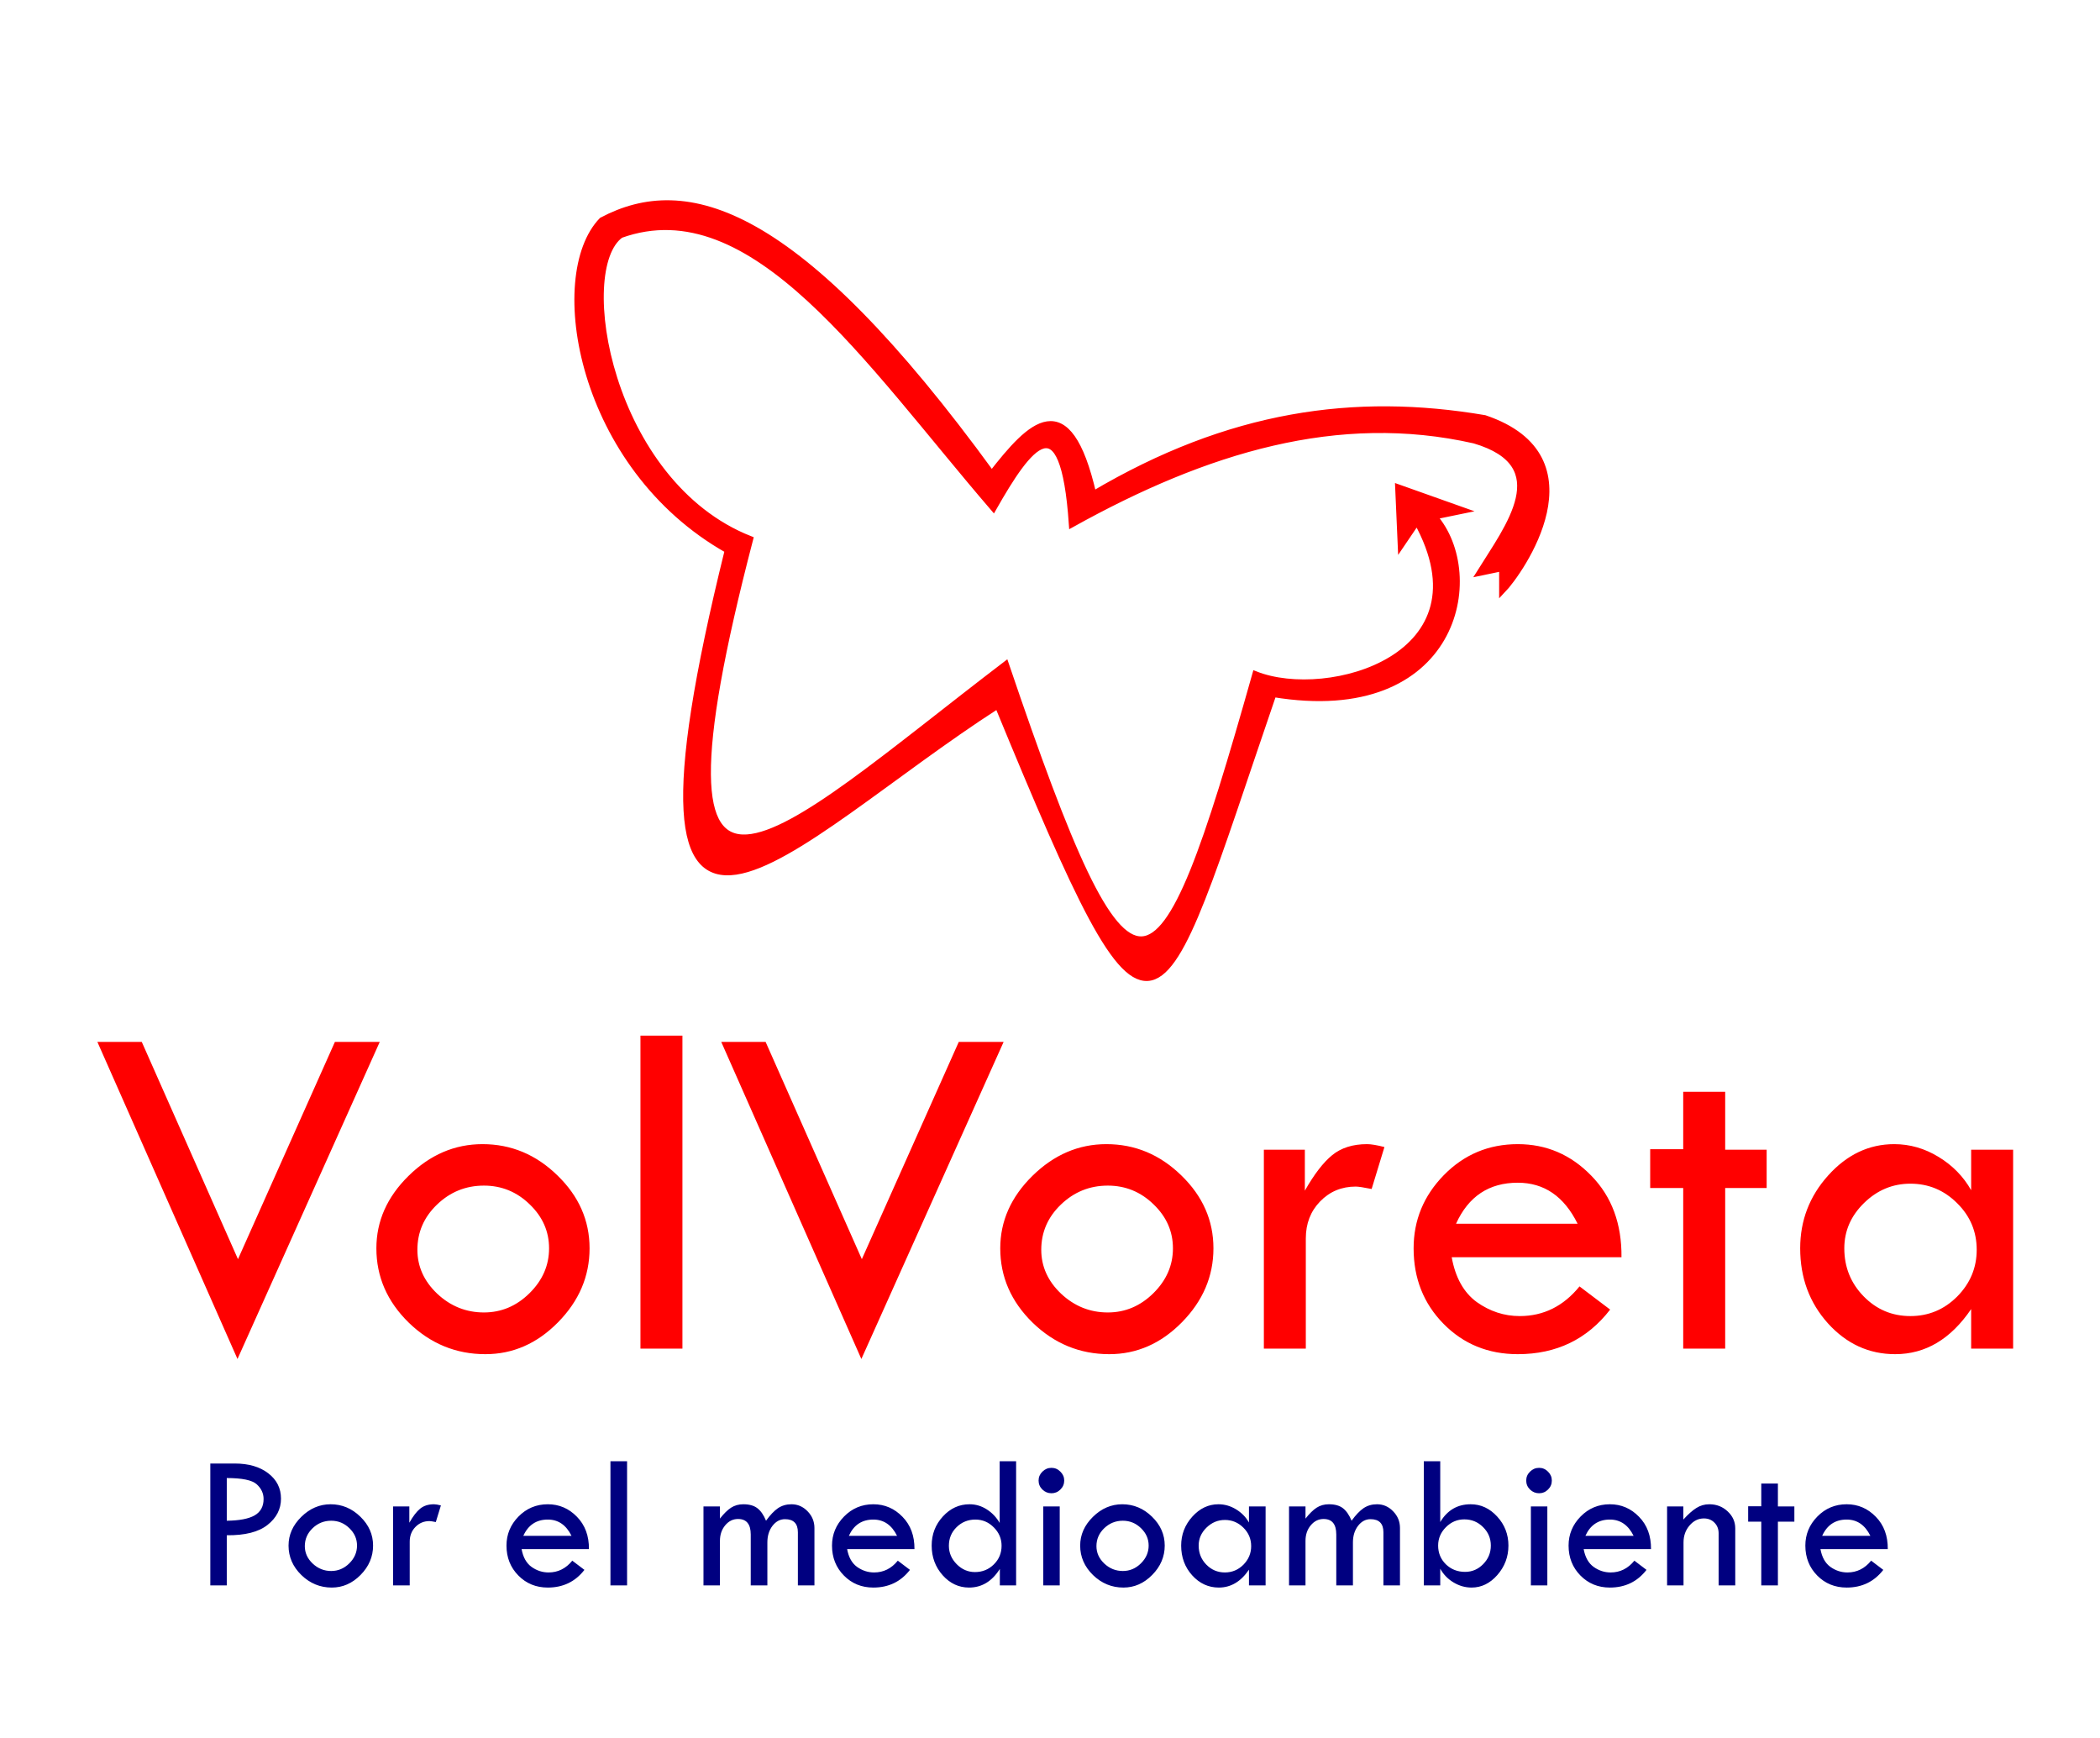
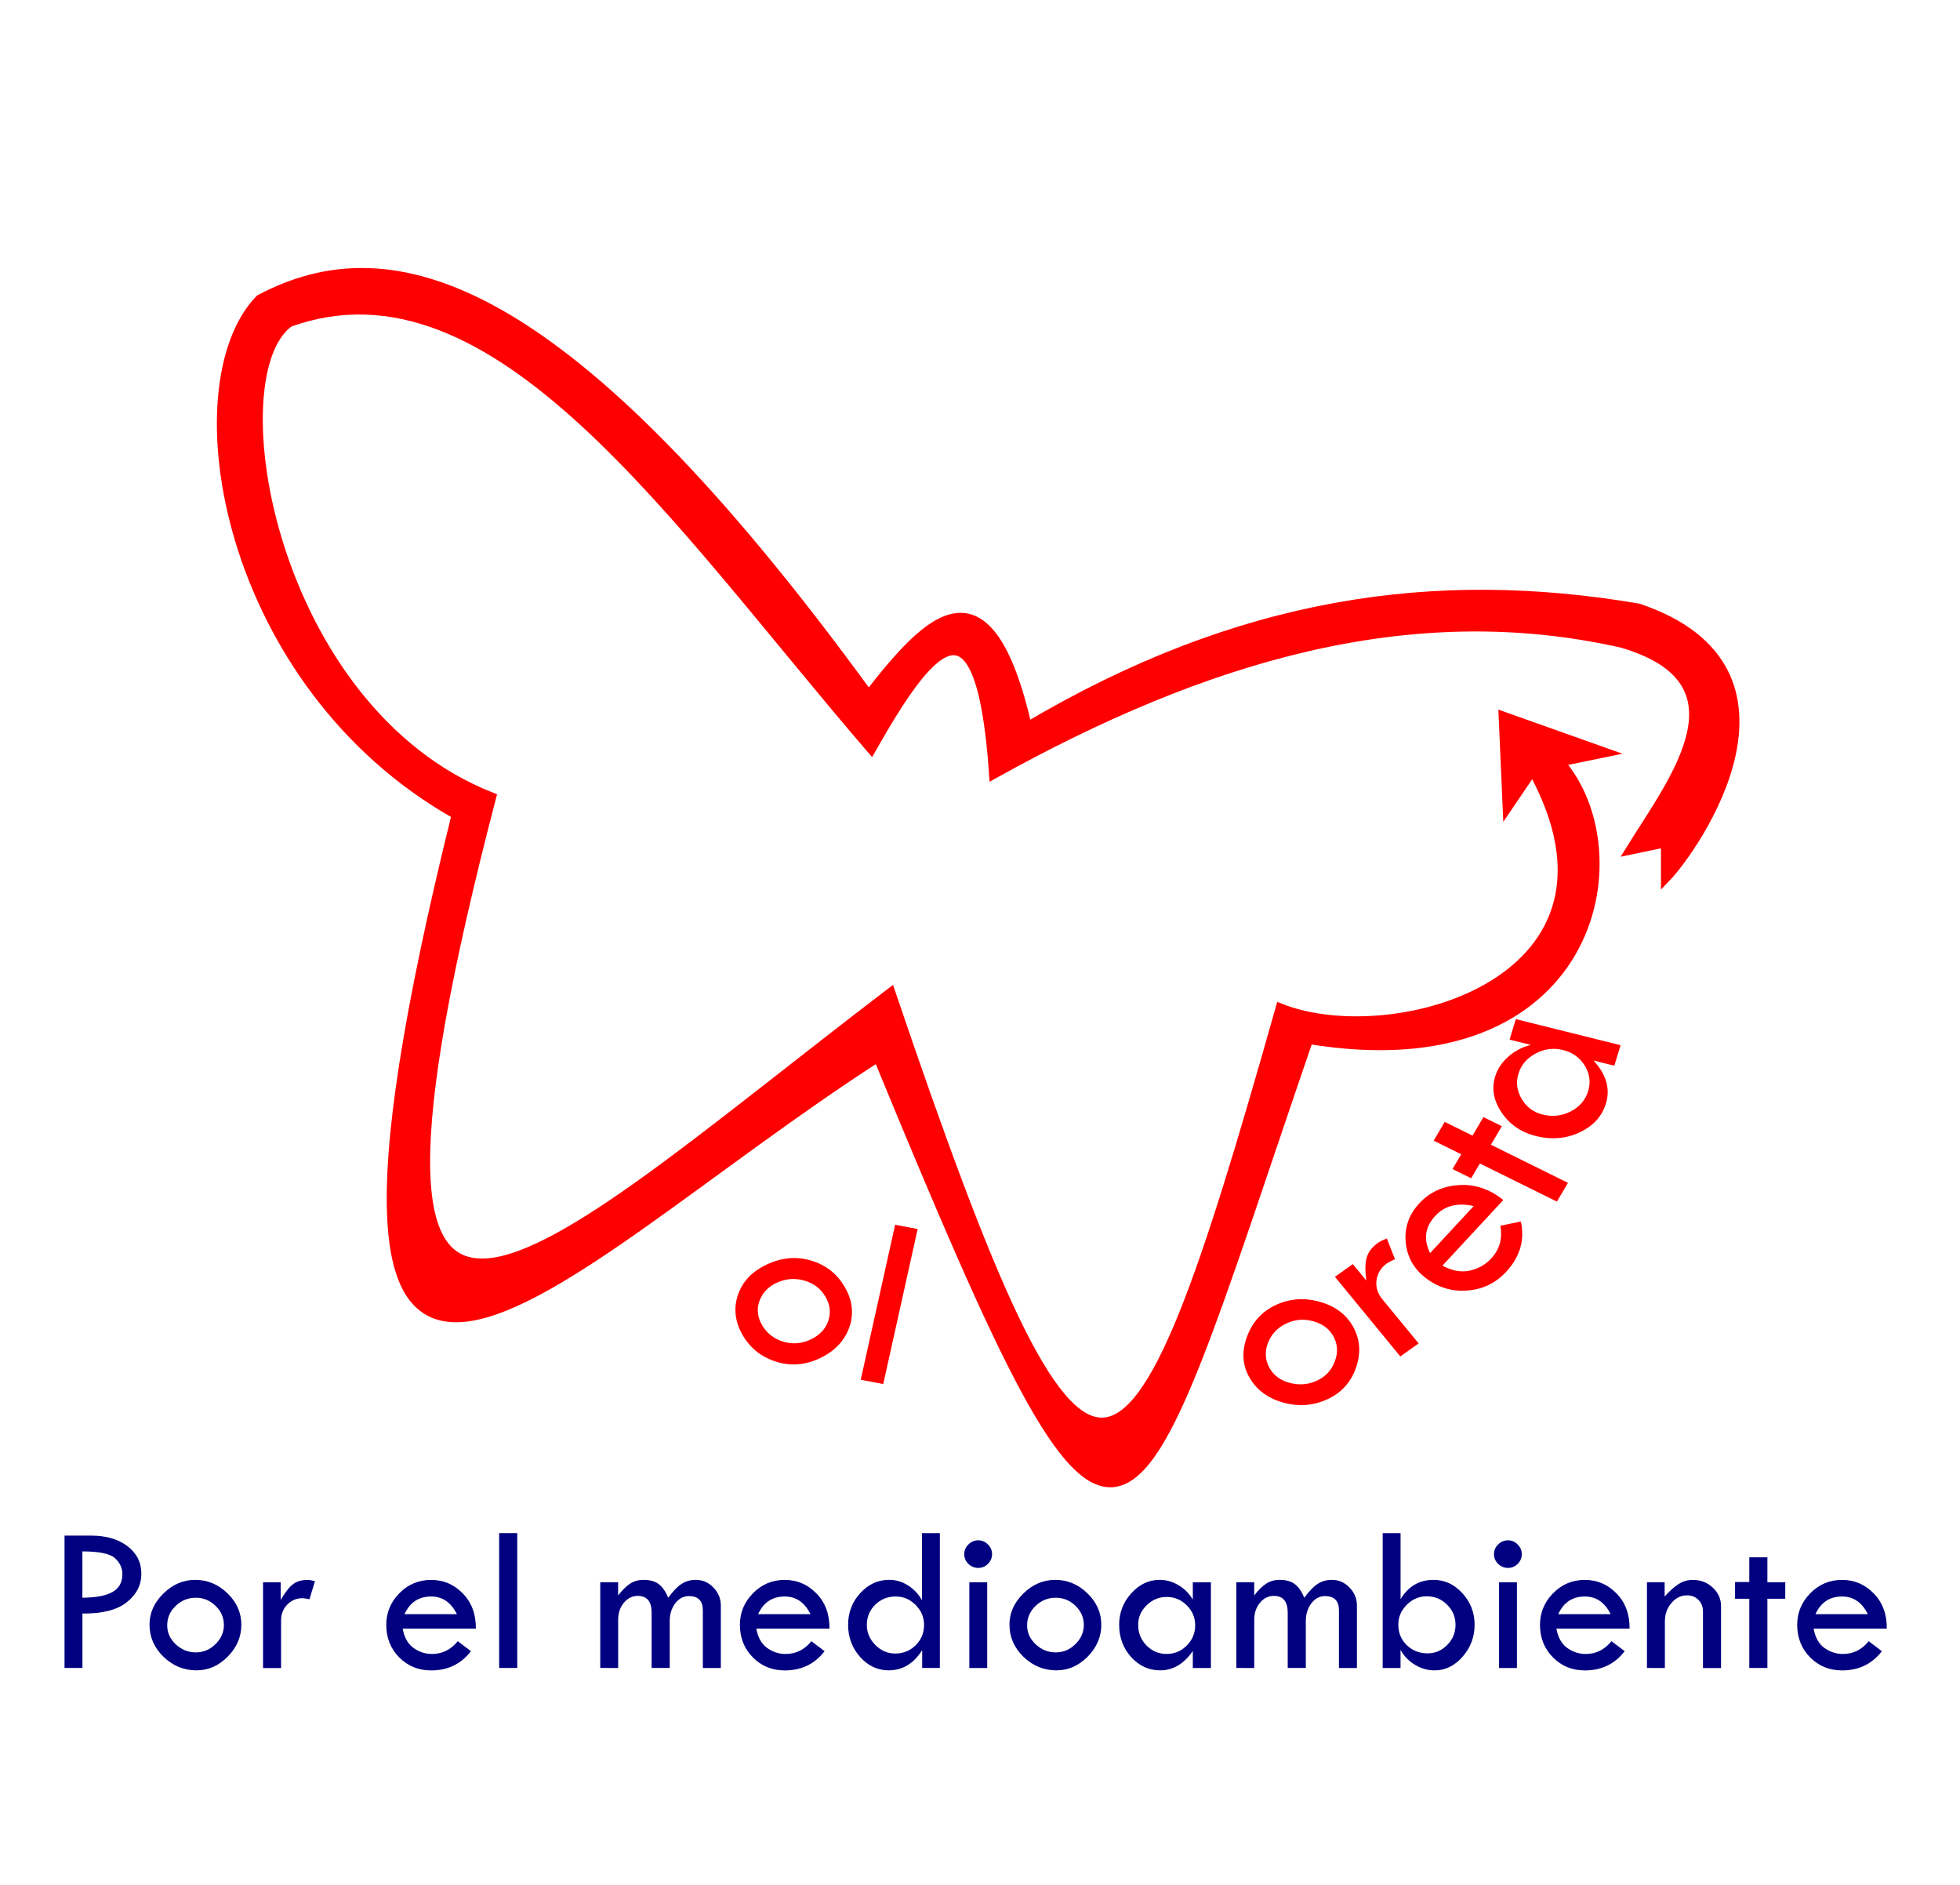
- <svg xmlns="http://www.w3.org/2000/svg" width="87mm" height="72mm" viewBox="0 0 87 72" version="1.1" id="svg5">
+ <svg xmlns="http://www.w3.org/2000/svg" width="52mm" height="50mm" viewBox="0 0 52 50" version="1.1" id="svg5">
  <defs id="defs2" />
+   <g id="layer1">
+     <g aria-label="Volvoreta" transform="matrix(0.5881469,-0.318403,0.3364567,0.5392712,6.922156,22.767)" id="text1053" style="font-size:10.583px;line-height:1.25;display:inline;fill:#ff0000;stroke-width:0.265">
+       <path d="m 22.412,38.738 q 0.047,-0.872 0.77,-1.511 0.728,-0.644 1.621,-0.596 0.919,0.05 1.569,0.757 0.65,0.703 0.602,1.595 -0.048,0.898 -0.761,1.548 -0.708,0.645 -1.59,0.597 -0.944,-0.051 -1.604,-0.764 -0.655,-0.713 -0.606,-1.627 z m 3.695,0.199 q 0.029,-0.542 -0.362,-0.961 -0.391,-0.425 -0.959,-0.455 -0.583,-0.031 -1.028,0.353 -0.44,0.38 -0.47,0.942 -0.029,0.537 0.372,0.962 0.407,0.426 0.979,0.456 0.557,0.03 0.998,-0.36 0.44,-0.39 0.47,-0.937 z" style="font-family:'Tw Cen MT';-inkscape-font-specification:'Tw Cen MT'" id="path1393" />
+       <path d="m 28.282,36.663 0.109,0.872 v 0 q 0.232,-0.56 0.485,-0.826 0.258,-0.272 0.714,-0.329 0.128,-0.016 0.377,0.015 l -0.16,0.926 q -0.263,-0.019 -0.345,-0.009 -0.451,0.057 -0.719,0.413 -0.263,0.351 -0.204,0.822 l 0.294,2.343 -0.892,0.112 -0.53,-4.23 z" style="font-family:'Tw Cen MT';-inkscape-font-specification:'Tw Cen MT'" id="path1395" />
+       <path d="m 34.704,37.302 -3.434,1.201 q 0.329,0.58 0.825,0.73 0.499,0.143 0.967,-0.021 0.722,-0.253 1,-1.023 l 0.783,0.252 q -0.382,1.146 -1.552,1.556 -0.898,0.314 -1.717,-0.089 -0.82,-0.403 -1.139,-1.315 -0.299,-0.854 0.093,-1.691 0.394,-0.844 1.277,-1.153 0.868,-0.304 1.711,0.118 0.841,0.417 1.187,1.435 z m -3.583,0.493 2.458,-0.86 q -0.7,-0.686 -1.5,-0.406 -0.873,0.305 -0.959,1.266 z" style="font-family:'Tw Cen MT';-inkscape-font-specification:'Tw Cen MT'" id="path1397" />
+       <path d="m 33.605,33.733 0.767,-0.47 0.648,1.058 0.758,-0.464 0.429,0.701 -0.758,0.464 1.797,2.935 -0.767,0.47 -1.797,-2.935 -0.604,0.37 -0.435,-0.71 0.604,-0.37 z" style="font-family:'Tw Cen MT';-inkscape-font-specification:'Tw Cen MT'" id="path1399" />
+       <path d="m 38.289,31.528 0.642,-0.629 2.984,3.045 -0.642,0.629 -0.593,-0.605 q 0.208,1.15 -0.486,1.829 -0.602,0.59 -1.493,0.537 -0.887,-0.057 -1.549,-0.732 -0.626,-0.639 -0.664,-1.534 -0.038,-0.903 0.541,-1.471 0.358,-0.351 0.871,-0.47 0.513,-0.119 0.997,0.021 z m 1.586,1.449 q -0.409,-0.417 -0.997,-0.419 -0.592,-0.006 -1.009,0.403 -0.406,0.398 -0.419,0.99 -0.013,0.592 0.377,0.99 0.423,0.432 1.015,0.445 0.592,0.013 1.013,-0.399 0.417,-0.409 0.423,-1.001 0.002,-0.596 -0.403,-1.009 z" style="font-family:'Tw Cen MT';-inkscape-font-specification:'Tw Cen MT'" id="path1401" />
+       <path d="m 17.474,35.68 q 0.203,-0.617 0.872,-0.944 0.675,-0.33 1.341,-0.133 0.686,0.202 1.042,0.828 0.358,0.622 0.15,1.254 -0.209,0.635 -0.873,0.972 -0.659,0.334 -1.318,0.14 -0.705,-0.208 -1.068,-0.84 -0.359,-0.631 -0.147,-1.277 z m 2.758,0.814 q 0.126,-0.383 -0.09,-0.755 -0.215,-0.376 -0.638,-0.501 -0.435,-0.129 -0.846,0.067 -0.406,0.193 -0.536,0.591 -0.125,0.38 0.098,0.758 0.226,0.379 0.654,0.505 0.416,0.123 0.824,-0.077 0.408,-0.2 0.535,-0.587 z" style="font-size:10.583px;line-height:1.25;font-family:'Tw Cen MT';-inkscape-font-specification:'Tw Cen MT';display:inline;fill:#ff0000;stroke-width:0.201" id="path1387" transform="matrix(1.10387,0.6517605,-0.6704726,1.172027,11.5411,-27.65978)" />
+       <path d="m 22.273,33.486 0.688,0.134 -1.051,4.863 -0.688,-0.134 z" style="font-size:10.583px;line-height:1.25;font-family:'Tw Cen MT';-inkscape-font-specification:'Tw Cen MT';display:inline;fill:#ff0000;stroke-width:0.201" id="path1389" transform="matrix(1.10387,0.6517605,-0.6704726,1.172027,11.5411,-27.65978)" />
+     </g>
+   </g>
  <g id="layer2">
-     <path style="fill:#ff0000;fill-opacity:1;stroke:#ff0000;stroke-width:0.265px;stroke-linecap:butt;stroke-linejoin:miter;stroke-opacity:1" d="m 62.24,23.528 -0.928,0.193 c 1.153,-1.856 3.219,-4.465 -0.228,-5.481 -5.646,-1.279 -11.115,0.381 -16.671,3.467 -0.359,-5.22 -1.8,-3.227 -3.257,-0.665 C 35.956,14.997 31.21,7.754 25.711,9.729 23.729,11.146 25.208,20.024 31.069,22.337 c -4.884,18.746 1.032,12.494 10.597,5.193 5.268,15.525 6.303,14.723 10.347,0.411 3.009,1.192 9.797,-0.724 6.69,-6.339 l -0.665,0.981 -0.105,-2.382 2.662,0.946 -1.191,0.245 c 2.136,2.417 0.928,8.609 -6.654,7.355 C 47.773,43.263 48.001,45.382 41.339,29.218 32.561,34.864 24.895,44.076 30.159,22.793 24.017,19.336 22.721,11.429 24.94,9.133 28.414,7.292 32.974,8.494 41.086,19.641 c 1.595,-2.043 3.158,-3.714 4.203,0.841 5.647,-3.346 10.835,-4.067 16.216,-3.152 4.821,1.627 1.465,6.368 0.735,7.127 z" id="path870" />
-     <path id="path629" style="font-size:20.461px;line-height:1.25;stroke-width:0.265;font-family:'Tw Cen MT';-inkscape-font-specification:'Tw Cen MT';fill:#ff0000" d="M 26.533 42.903 L 26.533 55.871 L 28.272 55.871 L 28.272 42.903 L 26.533 42.903 z M 4.034 43.163 L 9.839 56.3 L 15.733 43.163 L 13.875 43.163 L 9.859 52.164 L 5.873 43.163 L 4.034 43.163 z M 29.88 43.163 L 35.685 56.3 L 41.579 43.163 L 39.721 43.163 L 35.705 52.164 L 31.718 43.163 L 29.88 43.163 z M 69.733 45.231 L 69.733 47.608 L 68.365 47.608 L 68.365 49.217 L 69.733 49.217 L 69.733 55.871 L 71.472 55.871 L 71.472 49.217 L 73.19 49.217 L 73.19 47.629 L 71.472 47.629 L 71.472 45.231 L 69.733 45.231 z M 19.989 47.399 C 18.837 47.399 17.814 47.838 16.922 48.717 C 16.036 49.59 15.593 50.589 15.593 51.715 C 15.593 52.894 16.04 53.919 16.932 54.792 C 17.831 55.665 18.89 56.1 20.109 56.1 C 21.248 56.1 22.251 55.661 23.116 54.782 C 23.989 53.896 24.425 52.874 24.425 51.715 C 24.425 50.562 23.982 49.556 23.096 48.697 C 22.21 47.831 21.175 47.399 19.989 47.399 z M 45.835 47.399 C 44.683 47.399 43.661 47.838 42.768 48.717 C 41.883 49.59 41.439 50.589 41.439 51.715 C 41.439 52.894 41.886 53.919 42.778 54.792 C 43.677 55.665 44.736 56.1 45.955 56.1 C 47.094 56.1 48.097 55.661 48.962 54.782 C 49.835 53.896 50.271 52.874 50.271 51.715 C 50.271 50.562 49.829 49.556 48.943 48.697 C 48.057 47.831 47.021 47.399 45.835 47.399 z M 56.635 47.399 C 56.043 47.399 55.56 47.552 55.187 47.858 C 54.82 48.158 54.444 48.647 54.058 49.327 L 54.058 47.629 L 52.36 47.629 L 52.36 55.871 L 54.098 55.871 L 54.098 51.305 C 54.098 50.692 54.294 50.183 54.687 49.776 C 55.087 49.363 55.58 49.157 56.166 49.157 C 56.273 49.157 56.492 49.19 56.825 49.257 L 57.355 47.519 C 57.042 47.439 56.802 47.399 56.635 47.399 z M 62.88 47.399 C 61.674 47.399 60.652 47.828 59.812 48.687 C 58.98 49.54 58.564 50.549 58.564 51.715 C 58.564 52.96 58.977 54.002 59.803 54.842 C 60.628 55.681 61.654 56.1 62.88 56.1 C 64.478 56.1 65.754 55.485 66.706 54.253 L 65.437 53.293 C 64.771 54.113 63.945 54.522 62.959 54.522 C 62.32 54.522 61.727 54.329 61.181 53.942 C 60.642 53.549 60.295 52.93 60.142 52.084 L 67.176 52.084 C 67.189 50.699 66.773 49.573 65.927 48.708 C 65.081 47.835 64.065 47.399 62.88 47.399 z M 78.475 47.399 C 77.43 47.399 76.517 47.831 75.738 48.697 C 74.965 49.556 74.579 50.562 74.579 51.715 C 74.579 52.934 74.962 53.969 75.728 54.822 C 76.5 55.675 77.429 56.1 78.515 56.1 C 79.767 56.1 80.816 55.478 81.662 54.232 L 81.662 55.871 L 83.401 55.871 L 83.401 47.629 L 81.662 47.629 L 81.662 49.307 C 81.342 48.741 80.893 48.281 80.313 47.928 C 79.734 47.575 79.121 47.399 78.475 47.399 z M 62.88 48.997 C 63.972 48.997 64.798 49.563 65.357 50.696 L 60.322 50.696 C 60.835 49.563 61.688 48.997 62.88 48.997 z M 79.145 49.037 C 79.897 49.037 80.543 49.307 81.083 49.847 C 81.622 50.379 81.892 51.022 81.892 51.775 C 81.892 52.521 81.622 53.167 81.083 53.713 C 80.543 54.253 79.897 54.522 79.145 54.522 C 78.385 54.522 77.739 54.249 77.207 53.703 C 76.674 53.157 76.407 52.494 76.407 51.715 C 76.407 50.995 76.68 50.369 77.226 49.836 C 77.772 49.303 78.412 49.037 79.145 49.037 z M 20.049 49.117 C 20.782 49.117 21.415 49.377 21.947 49.896 C 22.48 50.409 22.747 51.015 22.747 51.715 C 22.747 52.421 22.477 53.04 21.938 53.573 C 21.398 54.106 20.769 54.372 20.049 54.372 C 19.31 54.372 18.664 54.113 18.111 53.593 C 17.565 53.074 17.292 52.467 17.292 51.775 C 17.292 51.049 17.562 50.426 18.101 49.907 C 18.647 49.38 19.297 49.117 20.049 49.117 z M 45.895 49.117 C 46.628 49.117 47.261 49.377 47.793 49.896 C 48.326 50.409 48.593 51.015 48.593 51.715 C 48.593 52.421 48.323 53.04 47.784 53.573 C 47.244 54.106 46.615 54.372 45.895 54.372 C 45.156 54.372 44.51 54.113 43.957 53.593 C 43.411 53.074 43.138 52.467 43.138 51.775 C 43.138 51.049 43.408 50.426 43.947 49.907 C 44.493 49.38 45.143 49.117 45.895 49.117 z " />
-     <path id="path648" style="font-size:8.114px;line-height:1.25;stroke-width:0.265;font-family:'Tw Cen MT';-inkscape-font-specification:'Tw Cen MT';fill:#000080" d="M 25.29 60.535 L 25.29 65.678 L 25.979 65.678 L 25.979 60.535 L 25.29 60.535 z M 41.415 60.535 L 41.415 63.091 C 41.282 62.861 41.106 62.675 40.884 62.532 C 40.662 62.389 40.423 62.318 40.167 62.318 C 39.739 62.318 39.37 62.487 39.061 62.825 C 38.752 63.161 38.598 63.562 38.598 64.03 C 38.598 64.508 38.75 64.917 39.053 65.258 C 39.357 65.599 39.722 65.769 40.147 65.769 C 40.673 65.769 41.097 65.512 41.422 64.997 L 41.422 65.678 L 42.096 65.678 L 42.096 60.535 L 41.415 60.535 z M 58.986 60.535 L 58.986 65.678 L 59.667 65.678 L 59.667 64.988 C 59.801 65.229 59.987 65.419 60.222 65.559 C 60.457 65.699 60.705 65.769 60.966 65.769 C 61.373 65.769 61.728 65.596 62.032 65.25 C 62.338 64.901 62.492 64.495 62.492 64.03 C 62.492 63.565 62.336 63.163 62.024 62.825 C 61.715 62.487 61.349 62.318 60.927 62.318 C 60.38 62.318 59.96 62.564 59.667 63.055 L 59.667 60.535 L 58.986 60.535 z M 8.713 60.63 L 8.713 65.678 L 9.395 65.678 L 9.395 63.602 C 10.15 63.61 10.713 63.467 11.083 63.174 C 11.455 62.881 11.641 62.518 11.641 62.085 C 11.641 61.654 11.465 61.304 11.114 61.035 C 10.763 60.765 10.301 60.63 9.728 60.63 L 8.713 60.63 z M 43.562 60.809 C 43.416 60.809 43.291 60.862 43.185 60.967 C 43.08 61.07 43.027 61.193 43.027 61.336 C 43.027 61.481 43.08 61.605 43.185 61.708 C 43.291 61.811 43.416 61.862 43.562 61.862 C 43.704 61.862 43.827 61.811 43.93 61.708 C 44.036 61.605 44.089 61.481 44.089 61.336 C 44.089 61.193 44.036 61.07 43.93 60.967 C 43.827 60.862 43.704 60.809 43.562 60.809 z M 63.764 60.809 C 63.618 60.809 63.492 60.862 63.387 60.967 C 63.281 61.07 63.229 61.193 63.229 61.336 C 63.229 61.481 63.281 61.605 63.387 61.708 C 63.492 61.811 63.618 61.862 63.764 61.862 C 63.906 61.862 64.029 61.811 64.132 61.708 C 64.238 61.605 64.29 61.481 64.29 61.336 C 64.29 61.193 64.238 61.07 64.132 60.967 C 64.029 60.862 63.906 60.809 63.764 60.809 z M 9.395 61.232 C 10.034 61.232 10.447 61.319 10.635 61.49 C 10.825 61.662 10.92 61.865 10.92 62.1 C 10.92 62.412 10.794 62.639 10.544 62.782 C 10.295 62.922 9.912 62.995 9.395 63 L 9.395 61.232 z M 72.967 61.458 L 72.967 62.401 L 72.424 62.401 L 72.424 63.039 L 72.967 63.039 L 72.967 65.678 L 73.656 65.678 L 73.656 63.039 L 74.338 63.039 L 74.338 62.409 L 73.656 62.409 L 73.656 61.458 L 72.967 61.458 z M 13.697 62.318 C 13.24 62.318 12.835 62.492 12.481 62.841 C 12.13 63.187 11.954 63.583 11.954 64.03 C 11.954 64.497 12.131 64.904 12.485 65.25 C 12.842 65.596 13.262 65.769 13.745 65.769 C 14.197 65.769 14.594 65.595 14.938 65.246 C 15.284 64.895 15.456 64.489 15.456 64.03 C 15.456 63.573 15.281 63.174 14.929 62.833 C 14.578 62.49 14.167 62.318 13.697 62.318 z M 17.98 62.318 C 17.745 62.318 17.554 62.379 17.406 62.501 C 17.26 62.619 17.111 62.814 16.958 63.083 L 16.958 62.409 L 16.284 62.409 L 16.284 65.678 L 16.974 65.678 L 16.974 63.867 C 16.974 63.624 17.052 63.422 17.208 63.261 C 17.366 63.097 17.561 63.015 17.794 63.015 C 17.836 63.015 17.923 63.029 18.055 63.055 L 18.266 62.366 C 18.141 62.334 18.046 62.318 17.98 62.318 z M 22.695 62.318 C 22.217 62.318 21.811 62.489 21.478 62.829 C 21.148 63.167 20.983 63.567 20.983 64.03 C 20.983 64.524 21.147 64.937 21.475 65.27 C 21.802 65.603 22.209 65.769 22.695 65.769 C 23.329 65.769 23.834 65.524 24.212 65.036 L 23.709 64.655 C 23.445 64.98 23.117 65.143 22.726 65.143 C 22.473 65.143 22.238 65.067 22.021 64.913 C 21.807 64.758 21.67 64.512 21.609 64.176 L 24.399 64.176 C 24.404 63.627 24.238 63.18 23.903 62.837 C 23.567 62.491 23.165 62.318 22.695 62.318 z M 30.793 62.318 C 30.603 62.318 30.433 62.366 30.285 62.461 C 30.14 62.556 29.987 62.706 29.826 62.912 L 29.826 62.409 L 29.144 62.409 L 29.144 65.678 L 29.826 65.678 L 29.826 63.835 C 29.826 63.579 29.899 63.364 30.044 63.19 C 30.189 63.016 30.366 62.928 30.575 62.928 C 30.926 62.928 31.102 63.142 31.102 63.57 L 31.102 65.678 L 31.791 65.678 L 31.791 63.899 C 31.791 63.627 31.861 63.399 32.001 63.214 C 32.144 63.029 32.317 62.936 32.52 62.936 C 32.877 62.936 33.055 63.117 33.055 63.479 L 33.055 65.678 L 33.741 65.678 L 33.741 63.301 C 33.741 63.034 33.646 62.804 33.459 62.611 C 33.271 62.416 33.049 62.318 32.79 62.318 C 32.578 62.318 32.392 62.372 32.231 62.48 C 32.073 62.589 31.907 62.762 31.736 63 C 31.638 62.762 31.518 62.589 31.375 62.48 C 31.235 62.372 31.041 62.318 30.793 62.318 z M 36.181 62.318 C 35.703 62.318 35.298 62.489 34.965 62.829 C 34.635 63.167 34.469 63.567 34.469 64.03 C 34.469 64.524 34.633 64.937 34.961 65.27 C 35.288 65.603 35.695 65.769 36.181 65.769 C 36.815 65.769 37.321 65.524 37.698 65.036 L 37.195 64.655 C 36.931 64.98 36.604 65.143 36.213 65.143 C 35.959 65.143 35.724 65.067 35.507 64.913 C 35.293 64.758 35.156 64.512 35.096 64.176 L 37.885 64.176 C 37.89 63.627 37.725 63.18 37.389 62.837 C 37.054 62.491 36.651 62.318 36.181 62.318 z M 46.494 62.318 C 46.037 62.318 45.631 62.492 45.277 62.841 C 44.926 63.187 44.75 63.583 44.75 64.03 C 44.75 64.497 44.928 64.904 45.281 65.25 C 45.638 65.596 46.058 65.769 46.541 65.769 C 46.993 65.769 47.39 65.595 47.734 65.246 C 48.08 64.895 48.253 64.489 48.253 64.03 C 48.253 63.573 48.077 63.174 47.726 62.833 C 47.374 62.49 46.964 62.318 46.494 62.318 z M 50.479 62.318 C 50.064 62.318 49.703 62.49 49.394 62.833 C 49.088 63.174 48.934 63.573 48.934 64.03 C 48.934 64.513 49.086 64.924 49.39 65.262 C 49.696 65.6 50.065 65.769 50.495 65.769 C 50.992 65.769 51.408 65.522 51.743 65.028 L 51.743 65.678 L 52.432 65.678 L 52.432 62.409 L 51.743 62.409 L 51.743 63.075 C 51.616 62.85 51.438 62.668 51.208 62.528 C 50.978 62.388 50.735 62.318 50.479 62.318 z M 55.051 62.318 C 54.861 62.318 54.692 62.366 54.544 62.461 C 54.399 62.556 54.246 62.706 54.085 62.912 L 54.085 62.409 L 53.403 62.409 L 53.403 65.678 L 54.085 65.678 L 54.085 63.835 C 54.085 63.579 54.157 63.364 54.303 63.19 C 54.448 63.016 54.625 62.928 54.833 62.928 C 55.185 62.928 55.36 63.142 55.36 63.57 L 55.36 65.678 L 56.05 65.678 L 56.05 63.899 C 56.05 63.627 56.12 63.399 56.26 63.214 C 56.402 63.029 56.575 62.936 56.778 62.936 C 57.135 62.936 57.313 63.117 57.313 63.479 L 57.313 65.678 L 57.999 65.678 L 57.999 63.301 C 57.999 63.034 57.905 62.804 57.717 62.611 C 57.53 62.416 57.307 62.318 57.048 62.318 C 56.837 62.318 56.651 62.372 56.49 62.48 C 56.331 62.589 56.166 62.762 55.994 63 C 55.896 62.762 55.776 62.589 55.634 62.48 C 55.494 62.372 55.3 62.318 55.051 62.318 z M 66.695 62.318 C 66.217 62.318 65.811 62.489 65.479 62.829 C 65.149 63.167 64.984 63.567 64.984 64.03 C 64.984 64.524 65.148 64.937 65.475 65.27 C 65.803 65.603 66.209 65.769 66.695 65.769 C 67.329 65.769 67.835 65.524 68.212 65.036 L 67.71 64.655 C 67.445 64.98 67.118 65.143 66.727 65.143 C 66.473 65.143 66.238 65.067 66.022 64.913 C 65.808 64.758 65.67 64.512 65.609 64.176 L 68.399 64.176 C 68.404 63.627 68.239 63.18 67.903 62.837 C 67.568 62.491 67.165 62.318 66.695 62.318 z M 70.815 62.318 C 70.617 62.318 70.438 62.37 70.277 62.473 C 70.116 62.573 69.936 62.733 69.738 62.952 L 69.738 62.409 L 69.065 62.409 L 69.065 65.678 L 69.746 65.678 L 69.746 63.899 C 69.746 63.624 69.829 63.391 69.995 63.198 C 70.162 63.002 70.36 62.905 70.589 62.905 C 70.766 62.905 70.912 62.963 71.026 63.079 C 71.142 63.195 71.2 63.342 71.2 63.519 L 71.2 65.678 L 71.889 65.678 L 71.889 63.317 C 71.889 63.042 71.784 62.807 71.572 62.611 C 71.364 62.416 71.111 62.318 70.815 62.318 z M 76.505 62.318 C 76.027 62.318 75.621 62.489 75.288 62.829 C 74.958 63.167 74.793 63.567 74.793 64.03 C 74.793 64.524 74.957 64.937 75.284 65.27 C 75.612 65.603 76.019 65.769 76.505 65.769 C 77.139 65.769 77.644 65.524 78.022 65.036 L 77.519 64.655 C 77.255 64.98 76.927 65.143 76.536 65.143 C 76.283 65.143 76.048 65.067 75.831 64.913 C 75.617 64.758 75.48 64.512 75.419 64.176 L 78.208 64.176 C 78.213 63.627 78.049 63.18 77.713 62.837 C 77.378 62.491 76.975 62.318 76.505 62.318 z M 43.221 62.409 L 43.221 65.678 L 43.903 65.678 L 43.903 62.409 L 43.221 62.409 z M 63.422 62.409 L 63.422 65.678 L 64.104 65.678 L 64.104 62.409 L 63.422 62.409 z M 60.665 62.944 C 60.969 62.944 61.228 63.051 61.442 63.265 C 61.656 63.476 61.763 63.731 61.763 64.03 C 61.763 64.328 61.657 64.584 61.446 64.798 C 61.237 65.012 60.988 65.119 60.697 65.119 C 60.383 65.119 60.117 65.015 59.901 64.806 C 59.687 64.595 59.58 64.336 59.58 64.03 C 59.58 63.737 59.687 63.483 59.901 63.269 C 60.117 63.052 60.372 62.944 60.665 62.944 z M 22.695 62.952 C 23.128 62.952 23.455 63.177 23.677 63.626 L 21.68 63.626 C 21.884 63.177 22.222 62.952 22.695 62.952 z M 36.181 62.952 C 36.614 62.952 36.942 63.177 37.164 63.626 L 35.167 63.626 C 35.37 63.177 35.708 62.952 36.181 62.952 z M 40.408 62.952 C 40.704 62.952 40.959 63.06 41.173 63.277 C 41.387 63.491 41.494 63.744 41.494 64.037 C 41.494 64.341 41.387 64.599 41.173 64.81 C 40.959 65.021 40.699 65.127 40.392 65.127 C 40.104 65.127 39.852 65.019 39.636 64.802 C 39.419 64.583 39.311 64.328 39.311 64.037 C 39.311 63.734 39.416 63.478 39.628 63.269 C 39.841 63.058 40.102 62.952 40.408 62.952 z M 66.695 62.952 C 67.128 62.952 67.456 63.177 67.678 63.626 L 65.681 63.626 C 65.884 63.177 66.222 62.952 66.695 62.952 z M 76.505 62.952 C 76.938 62.952 77.265 63.177 77.487 63.626 L 75.49 63.626 C 75.694 63.177 76.032 62.952 76.505 62.952 z M 50.745 62.968 C 51.043 62.968 51.299 63.075 51.513 63.289 C 51.727 63.5 51.834 63.755 51.834 64.053 C 51.834 64.349 51.727 64.605 51.513 64.822 C 51.299 65.036 51.043 65.143 50.745 65.143 C 50.444 65.143 50.188 65.035 49.976 64.818 C 49.765 64.602 49.659 64.339 49.659 64.03 C 49.659 63.744 49.767 63.496 49.984 63.285 C 50.201 63.074 50.454 62.968 50.745 62.968 z M 13.721 63 C 14.012 63 14.263 63.103 14.474 63.309 C 14.685 63.512 14.791 63.752 14.791 64.03 C 14.791 64.31 14.684 64.555 14.47 64.767 C 14.256 64.978 14.006 65.083 13.721 65.083 C 13.428 65.083 13.172 64.98 12.953 64.774 C 12.736 64.568 12.628 64.328 12.628 64.053 C 12.628 63.766 12.735 63.518 12.949 63.312 C 13.165 63.104 13.423 63 13.721 63 z M 46.518 63 C 46.808 63 47.059 63.103 47.27 63.309 C 47.481 63.512 47.587 63.752 47.587 64.03 C 47.587 64.31 47.48 64.555 47.266 64.767 C 47.052 64.978 46.803 65.083 46.518 65.083 C 46.224 65.083 45.968 64.98 45.749 64.774 C 45.532 64.568 45.424 64.328 45.424 64.053 C 45.424 63.766 45.531 63.518 45.745 63.312 C 45.962 63.104 46.219 63 46.518 63 z " />
+     <path style="fill:#ff0000;fill-opacity:1;stroke:#ff0000;stroke-width:0.265px;stroke-linecap:butt;stroke-linejoin:miter;stroke-opacity:1" d="m 44.199,22.341 -0.928,0.193 c 1.153,-1.856 3.219,-4.465 -0.228,-5.481 -5.646,-1.279 -11.115,0.381 -16.671,3.467 -0.359,-5.22 -1.8,-3.227 -3.257,-0.665 -5.2,-6.044 -9.946,-13.288 -15.445,-11.313 -1.982,1.417 -0.502,10.295 5.359,12.608 -4.884,18.746 1.032,12.494 10.597,5.193 5.268,15.525 6.303,14.723 10.347,0.411 3.009,1.192 9.797,-0.724 6.69,-6.339 l -0.665,0.981 -0.105,-2.382 2.662,0.946 -1.191,0.245 c 2.136,2.417 0.928,8.609 -6.654,7.355 C 29.731,42.075 29.96,44.195 23.297,28.031 14.52,33.677 6.854,42.889 12.117,21.605 5.976,18.149 4.679,10.242 6.899,7.946 10.372,6.105 14.933,7.306 23.045,18.453 c 1.595,-2.043 3.158,-3.714 4.203,0.841 5.647,-3.346 10.835,-4.067 16.216,-3.152 4.821,1.627 1.465,6.368 0.735,7.127 z" id="path870" />
+     <g aria-label="Por el medioambiente" id="text8649" style="font-size:5.644px;line-height:1.25;stroke-width:0.265">
+       <path d="m 1.712,40.735 h 0.706 q 0.598,0 0.965,0.281 0.367,0.281 0.367,0.73 0,0.452 -0.389,0.758 -0.386,0.306 -1.174,0.298 v 1.444 H 1.712 Z m 0.474,0.419 v 1.229 q 0.54,-0.005 0.799,-0.152 0.262,-0.149 0.262,-0.474 0,-0.245 -0.198,-0.424 -0.196,-0.179 -0.863,-0.179 z" style="font-family:'Tw Cen MT';-inkscape-font-specification:'Tw Cen MT';fill:#000080" id="path550" />
+       <path d="m 3.966,43.1 q 0,-0.466 0.367,-0.827 0.369,-0.364 0.846,-0.364 0.491,0 0.857,0.358 0.367,0.356 0.367,0.832 0,0.48 -0.361,0.846 -0.358,0.364 -0.83,0.364 -0.504,0 -0.876,-0.361 -0.369,-0.361 -0.369,-0.849 z m 1.973,0 q 0,-0.289 -0.22,-0.502 Q 5.499,42.383 5.196,42.383 q -0.311,0 -0.537,0.218 -0.223,0.215 -0.223,0.515 0,0.287 0.226,0.502 0.229,0.215 0.535,0.215 0.298,0 0.521,-0.22 0.223,-0.22 0.223,-0.513 z" style="font-family:'Tw Cen MT';-inkscape-font-specification:'Tw Cen MT';fill:#000080" id="path552" />
+       <path d="m 7.447,41.973 v 0.469 0 q 0.16,-0.281 0.311,-0.405 0.154,-0.127 0.4,-0.127 0.069,0 0.198,0.033 l -0.146,0.48 q -0.138,-0.028 -0.182,-0.028 -0.243,0 -0.408,0.171 -0.163,0.168 -0.163,0.422 v 1.26 H 6.979 v -2.274 z" style="font-family:'Tw Cen MT';-inkscape-font-specification:'Tw Cen MT';fill:#000080" id="path554" />
+       <path d="m 12.623,43.202 h -1.94 q 0.063,0.35 0.287,0.513 0.226,0.16 0.491,0.16 0.408,0 0.684,-0.339 l 0.35,0.265 q -0.394,0.51 -1.056,0.51 -0.507,0 -0.849,-0.347 -0.342,-0.347 -0.342,-0.863 0,-0.482 0.345,-0.835 0.347,-0.356 0.846,-0.356 0.491,0 0.841,0.361 0.35,0.358 0.345,0.932 z M 10.733,42.819 h 1.389 q -0.232,-0.469 -0.684,-0.469 -0.493,0 -0.706,0.469 z" style="font-family:'Tw Cen MT';-inkscape-font-specification:'Tw Cen MT';fill:#000080" id="path556" />
+       <path d="m 13.243,40.669 h 0.48 v 3.577 h -0.48 z" style="font-family:'Tw Cen MT';-inkscape-font-specification:'Tw Cen MT';fill:#000080" id="path558" />
+       <path d="m 15.925,44.246 v -2.274 h 0.474 v 0.35 q 0.168,-0.215 0.32,-0.314 0.154,-0.099 0.353,-0.099 0.259,0 0.405,0.113 0.149,0.113 0.251,0.361 0.179,-0.248 0.345,-0.361 0.168,-0.113 0.389,-0.113 0.27,0 0.466,0.204 0.196,0.201 0.196,0.48 v 1.654 h -0.477 v -1.53 q 0,-0.378 -0.372,-0.378 -0.212,0 -0.361,0.193 -0.146,0.193 -0.146,0.477 v 1.237 h -0.48 v -1.466 q 0,-0.446 -0.367,-0.446 -0.218,0 -0.369,0.182 -0.152,0.182 -0.152,0.449 v 1.282 z" style="font-family:'Tw Cen MT';-inkscape-font-specification:'Tw Cen MT';fill:#000080" id="path560" />
+       <path d="m 22.005,43.202 h -1.94 q 0.063,0.35 0.287,0.513 0.226,0.16 0.491,0.16 0.408,0 0.684,-0.339 l 0.35,0.265 q -0.394,0.51 -1.056,0.51 -0.507,0 -0.849,-0.347 -0.342,-0.347 -0.342,-0.863 0,-0.482 0.345,-0.835 0.347,-0.356 0.846,-0.356 0.491,0 0.841,0.361 0.35,0.358 0.345,0.932 z M 20.114,42.819 h 1.389 q -0.232,-0.469 -0.684,-0.469 -0.493,0 -0.706,0.469 z" style="font-family:'Tw Cen MT';-inkscape-font-specification:'Tw Cen MT';fill:#000080" id="path562" />
+       <path d="m 24.461,40.669 h 0.474 v 3.577 h -0.469 v -0.474 q -0.339,0.537 -0.887,0.537 -0.444,0 -0.761,-0.356 -0.317,-0.356 -0.317,-0.854 0,-0.488 0.322,-0.838 0.322,-0.353 0.769,-0.353 0.267,0 0.499,0.149 0.232,0.149 0.369,0.389 z m 0.055,2.436 q 0,-0.306 -0.223,-0.529 -0.223,-0.226 -0.532,-0.226 -0.32,0 -0.543,0.22 -0.22,0.218 -0.22,0.535 0,0.303 0.226,0.532 0.226,0.226 0.526,0.226 0.32,0 0.543,-0.22 0.223,-0.22 0.223,-0.537 z" style="font-family:'Tw Cen MT';-inkscape-font-specification:'Tw Cen MT';fill:#000080" id="path564" />
+       <path d="m 25.582,41.226 q 0,-0.149 0.11,-0.256 0.11,-0.11 0.262,-0.11 0.149,0 0.256,0.11 0.11,0.107 0.11,0.256 0,0.152 -0.11,0.259 -0.107,0.107 -0.256,0.107 -0.152,0 -0.262,-0.107 -0.11,-0.107 -0.11,-0.259 z m 0.135,0.747 h 0.474 v 2.274 h -0.474 z" style="font-family:'Tw Cen MT';-inkscape-font-specification:'Tw Cen MT';fill:#000080" id="path566" />
+       <path d="m 26.781,43.1 q 0,-0.466 0.367,-0.827 0.369,-0.364 0.846,-0.364 0.491,0 0.857,0.358 0.367,0.356 0.367,0.832 0,0.48 -0.361,0.846 -0.358,0.364 -0.83,0.364 -0.504,0 -0.876,-0.361 -0.369,-0.361 -0.369,-0.849 z m 1.973,0 q 0,-0.289 -0.22,-0.502 -0.22,-0.215 -0.524,-0.215 -0.311,0 -0.537,0.218 -0.223,0.215 -0.223,0.515 0,0.287 0.226,0.502 0.229,0.215 0.535,0.215 0.298,0 0.521,-0.22 0.223,-0.22 0.223,-0.513 z" style="font-family:'Tw Cen MT';-inkscape-font-specification:'Tw Cen MT';fill:#000080" id="path568" />
+       <path d="m 31.646,41.973 h 0.48 v 2.274 H 31.646 V 43.794 q -0.35,0.515 -0.868,0.515 -0.449,0 -0.769,-0.353 -0.317,-0.353 -0.317,-0.857 0,-0.477 0.32,-0.832 0.322,-0.358 0.755,-0.358 0.267,0 0.507,0.146 0.24,0.146 0.372,0.38 z m 0.063,1.144 q 0,-0.311 -0.223,-0.532 -0.223,-0.223 -0.535,-0.223 -0.303,0 -0.529,0.22 -0.226,0.22 -0.226,0.518 0,0.322 0.22,0.548 0.22,0.226 0.535,0.226 0.311,0 0.535,-0.223 0.223,-0.226 0.223,-0.535 z" style="font-family:'Tw Cen MT';-inkscape-font-specification:'Tw Cen MT';fill:#000080" id="path570" />
+       <path d="m 32.801,44.246 v -2.274 h 0.474 v 0.35 q 0.168,-0.215 0.32,-0.314 0.154,-0.099 0.353,-0.099 0.259,0 0.405,0.113 0.149,0.113 0.251,0.361 0.179,-0.248 0.345,-0.361 0.168,-0.113 0.389,-0.113 0.27,0 0.466,0.204 0.196,0.201 0.196,0.48 v 1.654 h -0.477 v -1.53 q 0,-0.378 -0.372,-0.378 -0.212,0 -0.361,0.193 -0.146,0.193 -0.146,0.477 v 1.237 h -0.48 v -1.466 q 0,-0.446 -0.367,-0.446 -0.218,0 -0.369,0.182 -0.152,0.182 -0.152,0.449 v 1.282 z" style="font-family:'Tw Cen MT';-inkscape-font-specification:'Tw Cen MT';fill:#000080" id="path572" />
+       <path d="m 36.684,40.669 h 0.474 v 1.753 q 0.306,-0.513 0.876,-0.513 0.441,0 0.763,0.353 0.325,0.353 0.325,0.838 0,0.485 -0.32,0.849 -0.317,0.361 -0.741,0.361 -0.273,0 -0.518,-0.146 -0.245,-0.146 -0.386,-0.397 v 0.48 h -0.474 z m 1.932,2.431 q 0,-0.311 -0.223,-0.532 -0.223,-0.223 -0.54,-0.223 -0.306,0 -0.532,0.226 -0.223,0.223 -0.223,0.529 0,0.32 0.223,0.54 0.226,0.218 0.554,0.218 0.303,0 0.521,-0.223 0.22,-0.223 0.22,-0.535 z" style="font-family:'Tw Cen MT';-inkscape-font-specification:'Tw Cen MT';fill:#000080" id="path574" />
+       <path d="m 39.636,41.226 q 0,-0.149 0.11,-0.256 0.11,-0.11 0.262,-0.11 0.149,0 0.256,0.11 0.11,0.107 0.11,0.256 0,0.152 -0.11,0.259 -0.107,0.107 -0.256,0.107 -0.152,0 -0.262,-0.107 Q 39.636,41.377 39.636,41.226 Z m 0.135,0.747 h 0.474 v 2.274 h -0.474 z" style="font-family:'Tw Cen MT';-inkscape-font-specification:'Tw Cen MT';fill:#000080" id="path576" />
+       <path d="M 43.232,43.202 H 41.292 q 0.063,0.35 0.287,0.513 0.226,0.16 0.491,0.16 0.408,0 0.684,-0.339 l 0.35,0.265 q -0.394,0.51 -1.056,0.51 -0.507,0 -0.849,-0.347 -0.342,-0.347 -0.342,-0.863 0,-0.482 0.345,-0.835 0.347,-0.356 0.846,-0.356 0.491,0 0.841,0.361 0.35,0.358 0.345,0.932 z M 41.342,42.819 h 1.389 q -0.232,-0.469 -0.684,-0.469 -0.493,0 -0.706,0.469 z" style="font-family:'Tw Cen MT';-inkscape-font-specification:'Tw Cen MT';fill:#000080" id="path578" />
+       <path d="m 43.695,44.246 v -2.274 h 0.469 v 0.378 q 0.207,-0.229 0.375,-0.333 0.168,-0.107 0.375,-0.107 0.309,0 0.526,0.204 0.22,0.204 0.22,0.491 v 1.643 H 45.181 v -1.502 q 0,-0.185 -0.121,-0.306 -0.119,-0.121 -0.303,-0.121 -0.24,0 -0.413,0.204 -0.174,0.201 -0.174,0.488 v 1.237 z" style="font-family:'Tw Cen MT';-inkscape-font-specification:'Tw Cen MT';fill:#000080" id="path580" />
+       <path d="m 46.41,41.311 h 0.48 v 0.661 h 0.474 v 0.438 h -0.474 v 1.836 h -0.48 v -1.836 h -0.378 v -0.444 h 0.378 z" style="font-family:'Tw Cen MT';-inkscape-font-specification:'Tw Cen MT';fill:#000080" id="path582" />
+       <path d="m 50.056,43.202 h -1.94 q 0.063,0.35 0.287,0.513 0.226,0.16 0.491,0.16 0.408,0 0.684,-0.339 l 0.35,0.265 q -0.394,0.51 -1.056,0.51 -0.507,0 -0.849,-0.347 -0.342,-0.347 -0.342,-0.863 0,-0.482 0.345,-0.835 0.347,-0.356 0.846,-0.356 0.491,0 0.841,0.361 0.35,0.358 0.345,0.932 z M 48.166,42.819 h 1.389 q -0.232,-0.469 -0.684,-0.469 -0.493,0 -0.706,0.469 z" style="font-family:'Tw Cen MT';-inkscape-font-specification:'Tw Cen MT';fill:#000080" id="path584" />
+     </g>
  </g>
</svg>
